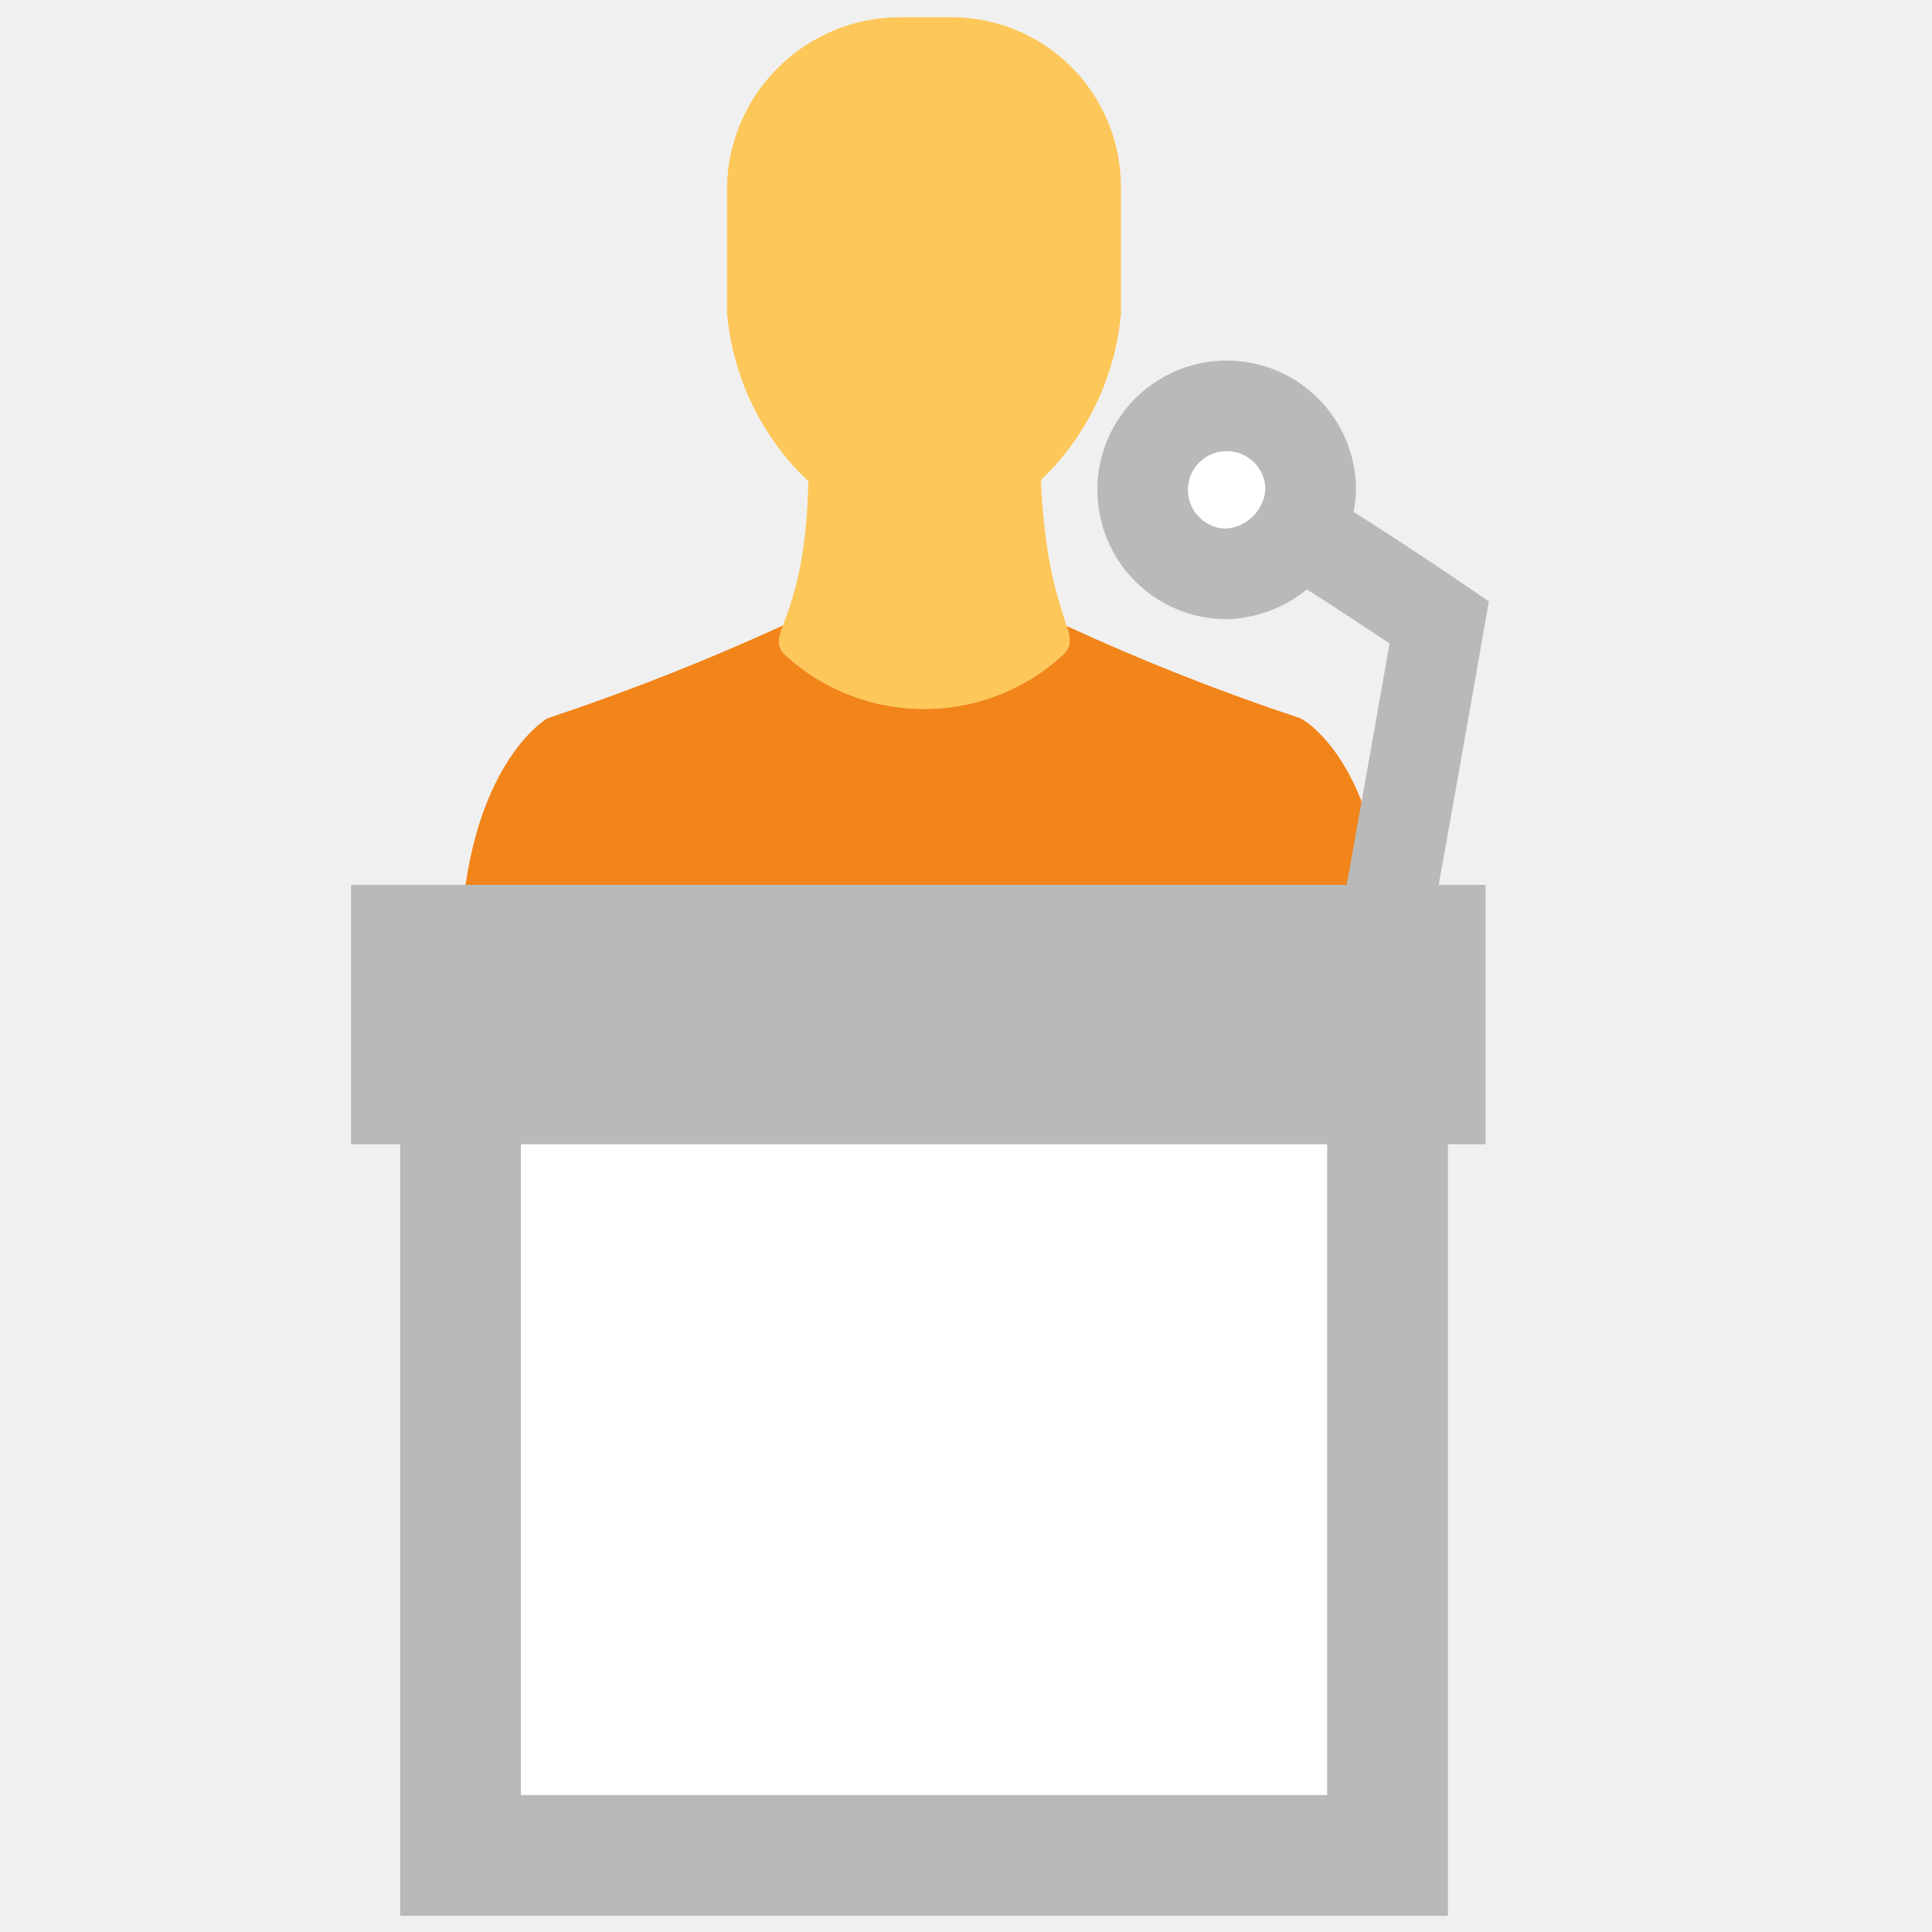
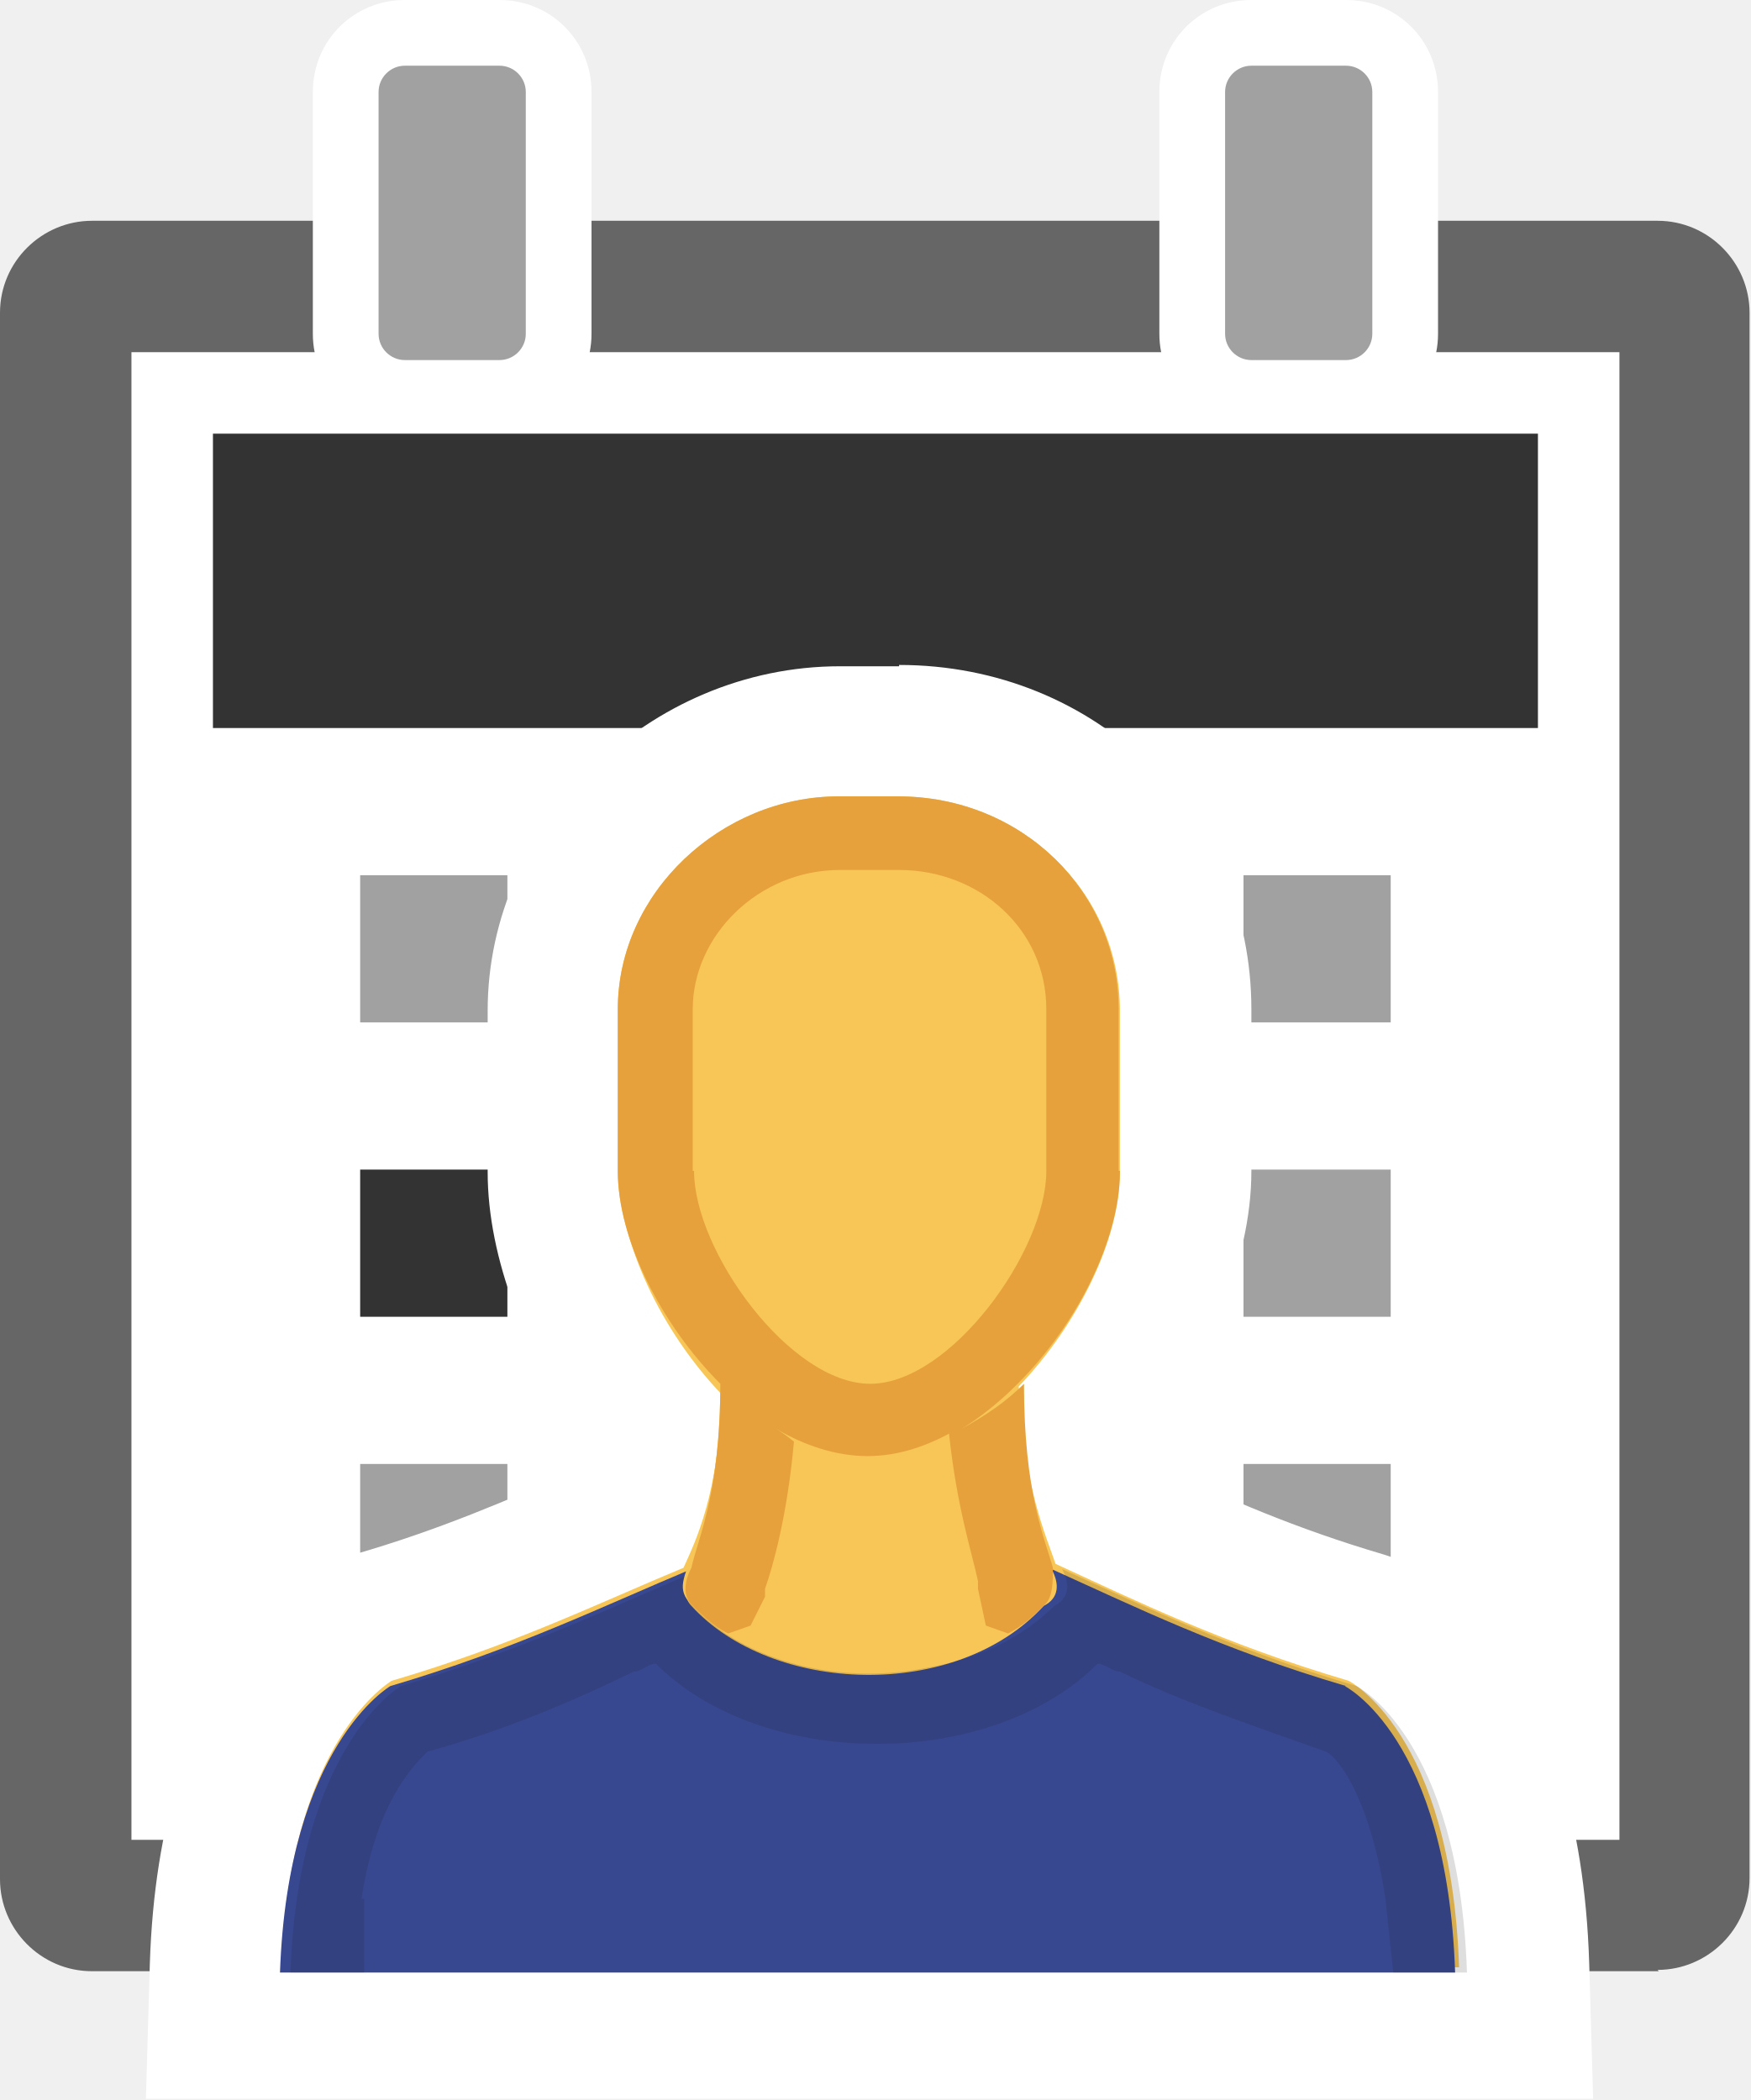
- <svg xmlns="http://www.w3.org/2000/svg" id="Ebene_1" data-name="Ebene 1" viewBox="0 0 16 16">
-   <path d="M10.771,5.949a18.65,18.65,0,0,1-1.938-.765c.035.111.04.168-.029.237a1.699,1.699,0,0,1-2.303,0c-.07-.07-.057-.127-.015-.242A19.349,19.349,0,0,1,4.533,5.949s-.672.384-.72,1.871h7.677C11.442,6.285,10.771,5.949,10.771,5.949Z" fill="#f18519" />
-   <path d="M9.283,1.535A1.404,1.404,0,0,0,7.844.143H7.46A1.434,1.434,0,0,0,6.021,1.535v1.056a2.177,2.177,0,0,0,.673,1.394l-0-0c-.022,1.162-.369,1.26-.193,1.437a1.699,1.699,0,0,0,2.303,0c.177-.177-.133-.275-.184-1.446a2.173,2.173,0,0,0,.664-1.385ZM7.375,4.417A.887.887,0,0,0,7.931,4.417a.887.887,0,0,1-.556 0Zm-.486-.262c.019.015.037.028.056.042C6.926,4.183,6.907,4.17,6.889,4.155Zm.229.152a1.368,1.368,0,0,0,.128.059A1.35,1.35,0,0,1,7.118,4.307Zm.946.057c.042-.018.084-.035.125-.057C8.147,4.329,8.105,4.345,8.064,4.363Zm.304-.173c.017-.012.034-.025.051-.038C8.402,4.166,8.385,4.178,8.367,4.19Z" fill="#fdc759" />
-   <rect x="3.814" y="8.218" width="7.677" height="7.148" fill="#fff" stroke="#b9b9b9" stroke-miterlimit="10" />
-   <path d="M10.855,4.057v.002a.729.729,0,0,1-.696.694.696.696,0,1,1,.696-.696Z" fill="#fff" stroke="#b9b9b9" stroke-miterlimit="10" stroke-width="0.75" />
-   <rect x="2.907" y="7.328" width="9.396" height="2.148" fill="#b9b9b9" />
-   <path d="M11.441,7.82c.043-.18.478-2.666.478-2.666S10.862,4.436,10.744,4.41" fill="none" stroke="#b9b9b9" stroke-miterlimit="10" stroke-width="0.75" />
+ <svg xmlns="http://www.w3.org/2000/svg" id="b" viewBox="0 0 13.32 15.98">
+   <g id="c">
+     <path d="m12.62,14.5H.7c-.11,0-.2-.09-.2-.2V2.38c0-.11.09-.2.2-.2h11.91c.11,0,.2.09.2.2v11.91c0,.11-.09.2-.2.2Z" fill="#fff" />
+     <path d="m12.62,15H.7c-.39,0-.7-.32-.7-.7V2.38c0-.39.32-.7.7-.7h11.91c.39,0,.7.32.7.7v11.91c0,.39-.32.7-.7.7Zm-11.62-1h11.32V2.68H1v11.32Z" fill="#666" />
+     <path d="m11.7,5.54H1.62v-2.24h10.08v2.24Zm-7.84,3.36h-1.12v1.12h1.12v-1.12Z" fill="#333" />
+     <path d="m3.86,12.26h-1.12v-1.12h1.12v1.12Zm0-5.6h-1.12v1.12h1.12v-1.12Zm6.72,4.48h-1.12v1.12h1.12v-1.12Zm0-2.24h-1.12v1.12h1.12v-1.12Zm0-2.24h-1.12v1.12h1.12v-1.12Z" fill="#a1a1a1" />
+     <g>
+       <path d="m9.52,2.99c-.25,0-.45-.2-.45-.45V.7c0-.25.2-.45.45-.45h.72c.25,0,.45.2.45.45v1.84c0,.25-.2.45-.45.45h-.72Zm-6.44,0c-.25,0-.45-.2-.45-.45V.7c0-.25.2-.45.45-.45h.72c.25,0,.45.2.45.45v1.84c0,.25-.2.45-.45.45h-.72Z" fill="#a1a1a1" />
+       <path d="m10.24.5c.11,0,.2.09.2.2v1.84c0,.11-.09.2-.2.2h-.72c-.11,0-.2-.09-.2-.2V.7c0-.11.09-.2.2-.2h.72M3.8.5c.11,0,.2.09.2.2v1.84c0,.11-.09.2-.2.2h-.72c-.11,0-.2-.09-.2-.2V.7c0-.11.09-.2.2-.2h.72m6.44-.5h-.72c-.39,0-.7.31-.7.7v1.84c0,.39.31.7.7.7h.72c.39,0,.7-.31.7-.7V.7c0-.39-.31-.7-.7-.7h0ZM3.8,0h-.72c-.39,0-.7.31-.7.7v1.84c0,.39.31.7.7.7h.72c.39,0,.7-.31.7-.7V.7c0-.39-.31-.7-.7-.7h0Z" fill="#fff" />
+     </g>
+     <g>
+       <path d="m1.62,15.48l.02-.52c.06-1.96.98-2.54,1.09-2.6l.05-.03.06-.02c.69-.2,1.23-.44,1.75-.66l.23-.1c.07-.18.14-.41.16-.76-.47-.56-.77-1.28-.77-1.87v-1.23c0-1.15,1-2.12,2.18-2.12h.45c1.22,0,2.18.93,2.18,2.12v1.23c0,.56-.29,1.25-.76,1.8.04.39.11.64.17.82l.05.02c.53.24,1.13.52,1.91.75.19.09,1.13.62,1.2,2.64l.02.52H1.62Z" fill="#f7c656" />
+       <path d="m6.84,6.07c.95,0,1.68.73,1.68,1.62v1.23c0,.51-.32,1.16-.77,1.63.04.78.21,1.14.28,1.35.61.28,1.28.61,2.23.89,0,0,.78.39.84,2.18H2.14c.06-1.73.84-2.18.84-2.18.92-.27,1.57-.59,2.22-.86.09-.2.27-.56.29-1.32-.46-.48-.78-1.16-.78-1.69v-1.23c0-.89.78-1.62,1.68-1.62h.45m0-1h-.45c-1.45,0-2.68,1.2-2.68,2.62v1.23c0,.65.29,1.4.75,2.02-.01.09-.03.17-.05.24,0,0-.02,0-.03.01-.51.22-1.03.45-1.69.64l-.11.03-.1.06c-.21.12-1.27.83-1.34,3.02l-.03,1.03h11.01l-.03-1.03c-.07-2.27-1.17-2.93-1.39-3.04l-.08-.04-.09-.03c-.68-.2-1.2-.43-1.69-.66-.02-.09-.04-.19-.06-.31.39-.53.74-1.24.74-1.95v-1.23c0-1.47-1.18-2.62-2.68-2.62h0Z" fill="#fff" />
+     </g>
+     <path d="m10.24,12.83c-.95-.28-1.62-.61-2.24-.89.06.11.06.22-.06.28-.67.73-2.07.67-2.68,0-.06-.06-.06-.17,0-.28-.67.28-1.34.61-2.29.89,0,0-.78.45-.84,2.18h8.94c-.06-1.79-.84-2.18-.84-2.18Z" fill="#374790" />
+     <path d="m2.75,14.45c.11-.73.39-1.01.5-1.12.61-.17,1.12-.39,1.57-.61.06,0,.11-.06.17-.06.39.39,1.01.61,1.68.61s1.29-.22,1.68-.61c.06,0,.11.06.17.06.45.22.95.39,1.57.61.11.06.34.39.45,1.12l.06.56h.56c-.06-1.79-.84-2.18-.84-2.18-.95-.28-1.62-.61-2.24-.89.06.11.06.22-.06.28-.34.34-.84.5-1.34.5s-1.06-.17-1.34-.5c-.06-.06-.06-.17,0-.28-.67.28-1.34.61-2.29.89,0,0-.78.45-.84,2.18h.56v-.56Z" fill="#212121" isolation="isolate" opacity=".15" />
+     <path d="m8.51,7.68c0-.89-.73-1.62-1.68-1.62h-.45c-.89,0-1.68.73-1.68,1.62v1.23c0,.52.33,1.17.78,1.62,0,1.34-.45,1.45-.22,1.68.61.67,2.01.73,2.68,0,.22-.22-.17-.34-.22-1.68.46-.46.78-1.1.78-1.62v-1.23Zm-2.22,3.36c.11.03.21.05.32.05s.22-.02.32-.05c-.11.03-.21.05-.32.05s-.22-.02-.32-.05Zm-.56-.3s.03.03.05.04c-.02-.01-.04-.03-.05-.04Zm.26.17s.1.05.15.07c-.05-.02-.1-.04-.15-.07Zm1.09.07s.1-.04.15-.07c-.05.03-.1.05-.15.07Zm.36-.2s.03-.03.05-.04c-.02.01-.03.03-.05.04Z" fill="#f7c656" />
+     <path d="m8.51,8.91v-1.23c0-.89-.73-1.62-1.68-1.62h-.45c-.89,0-1.68.73-1.68,1.62v1.23c0,.52.33,1.17.78,1.62,0,.84-.17,1.17-.22,1.4-.06.11-.06.22,0,.28.06.06.17.17.28.22l.17-.06.11-.22v-.06c.06-.17.17-.56.22-1.12-.05-.04-.09-.07-.14-.1.22.13.46.21.7.21s.47-.08.69-.21c-.03.01-.05.03-.07.04.06.56.17.89.22,1.12v.06l.06.28.17.06c.11-.06.17-.11.28-.22.06-.06.06-.17.06-.28-.06-.22-.22-.56-.22-1.4-.14.14-.29.24-.47.34.66-.41,1.2-1.29,1.2-1.96Zm-3.24,0v-1.23c0-.56.5-1.06,1.12-1.06h.45c.61,0,1.12.45,1.12,1.06v1.23c0,.61-.73,1.62-1.34,1.62s-1.34-1.01-1.34-1.62Z" fill="#e6a13d" />
+   </g>
</svg>
